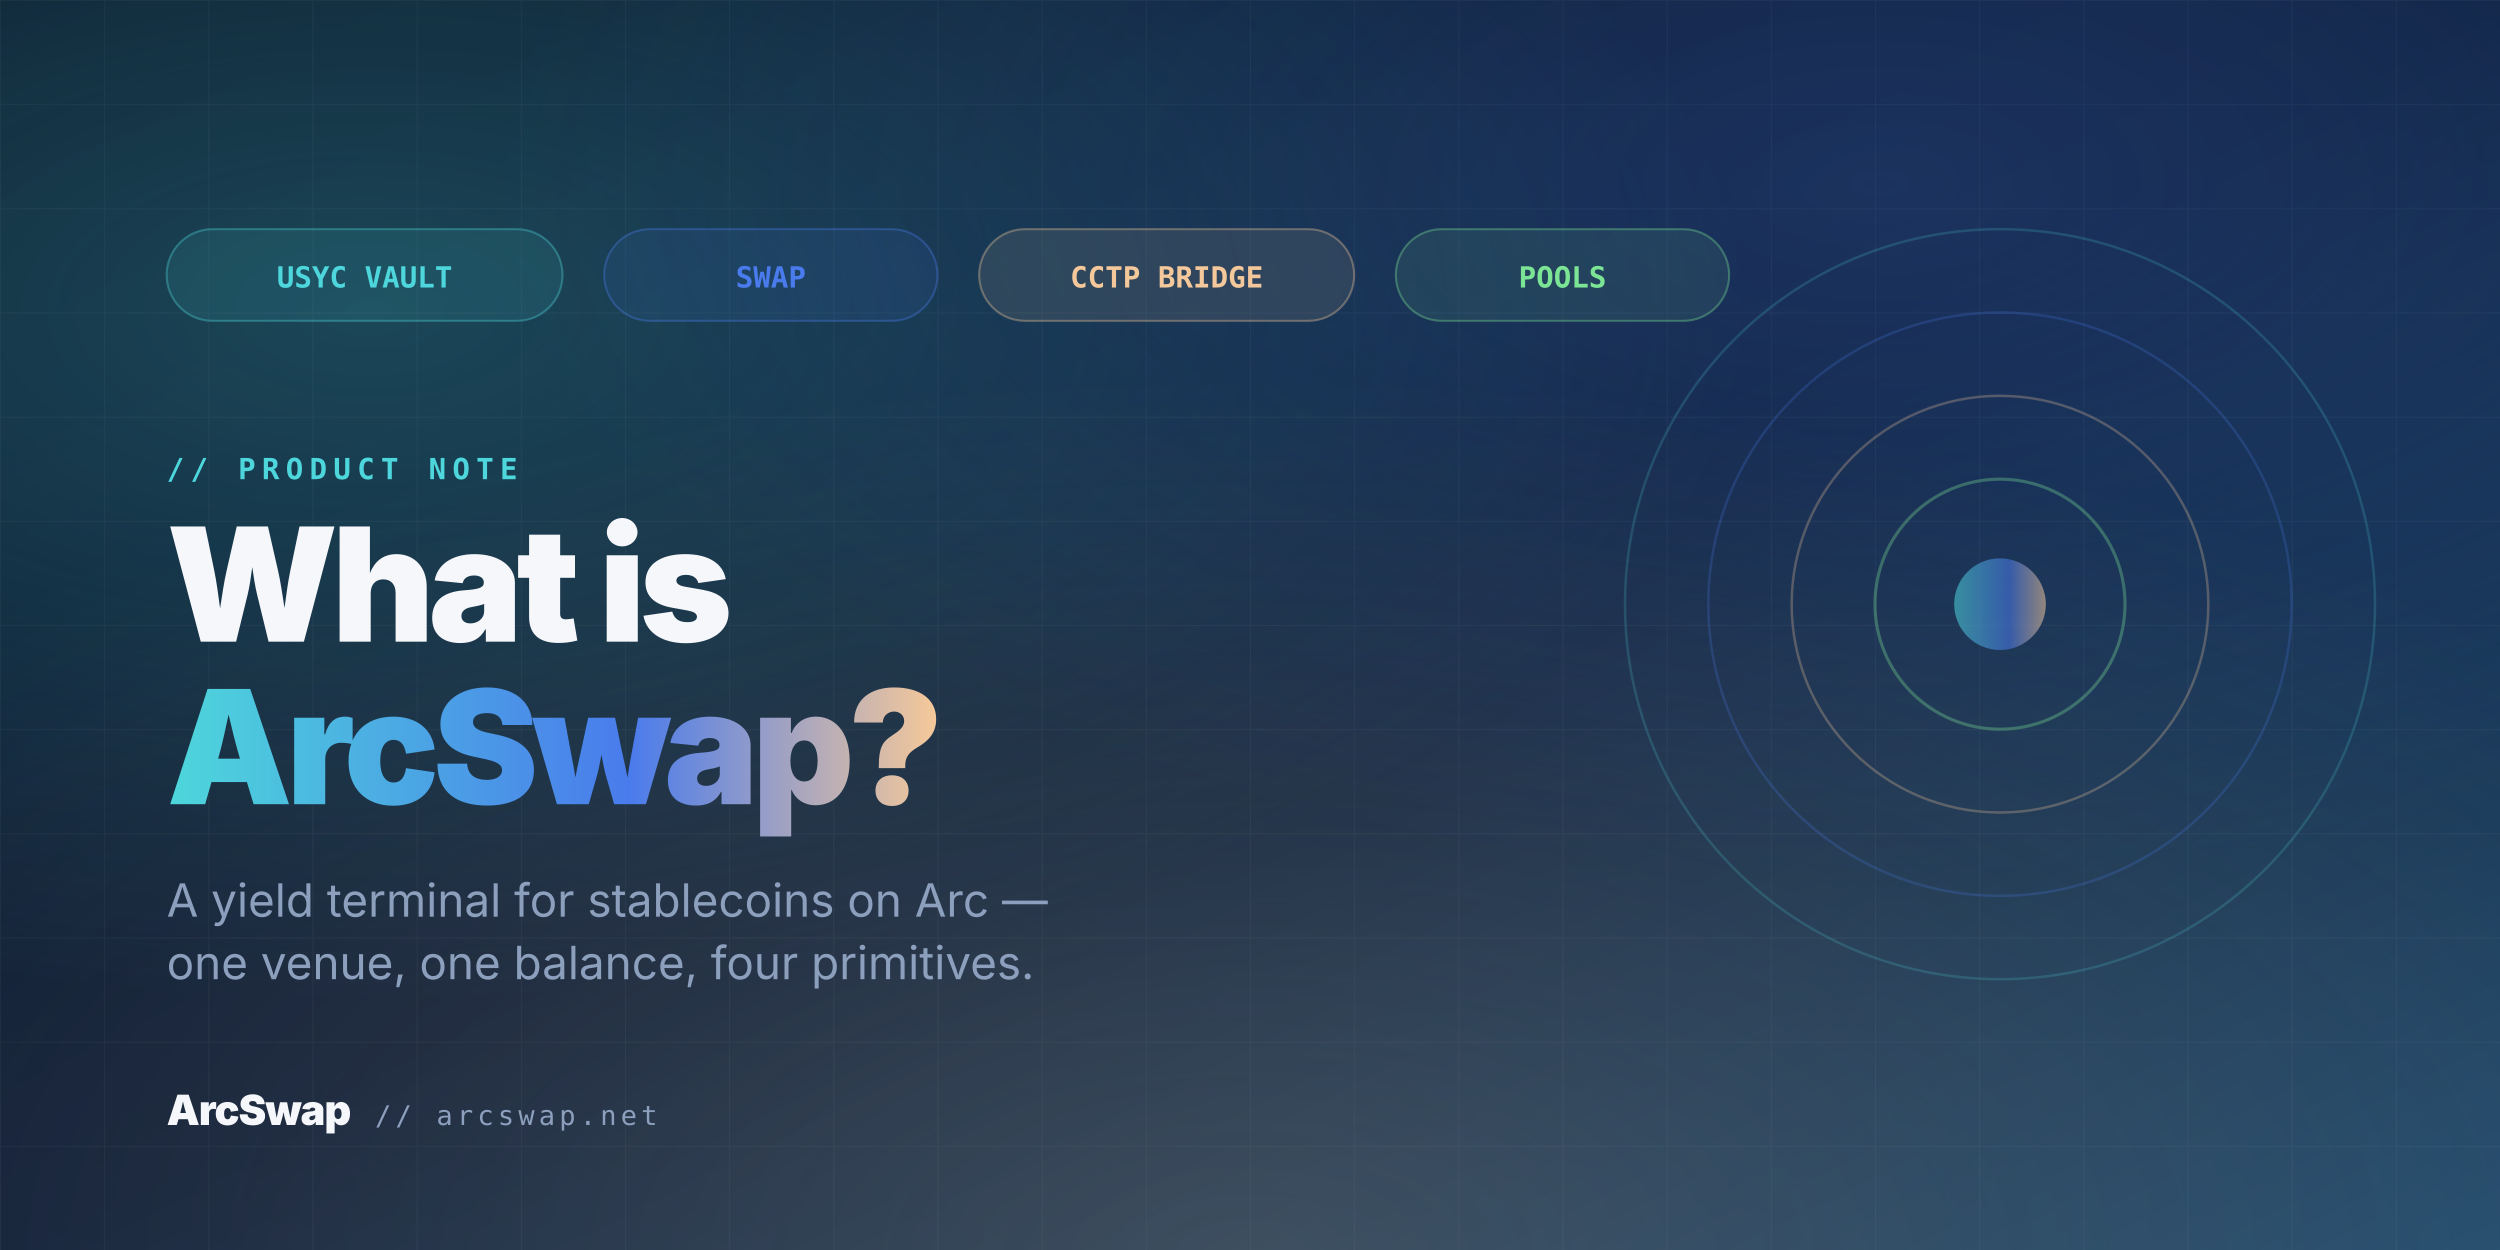
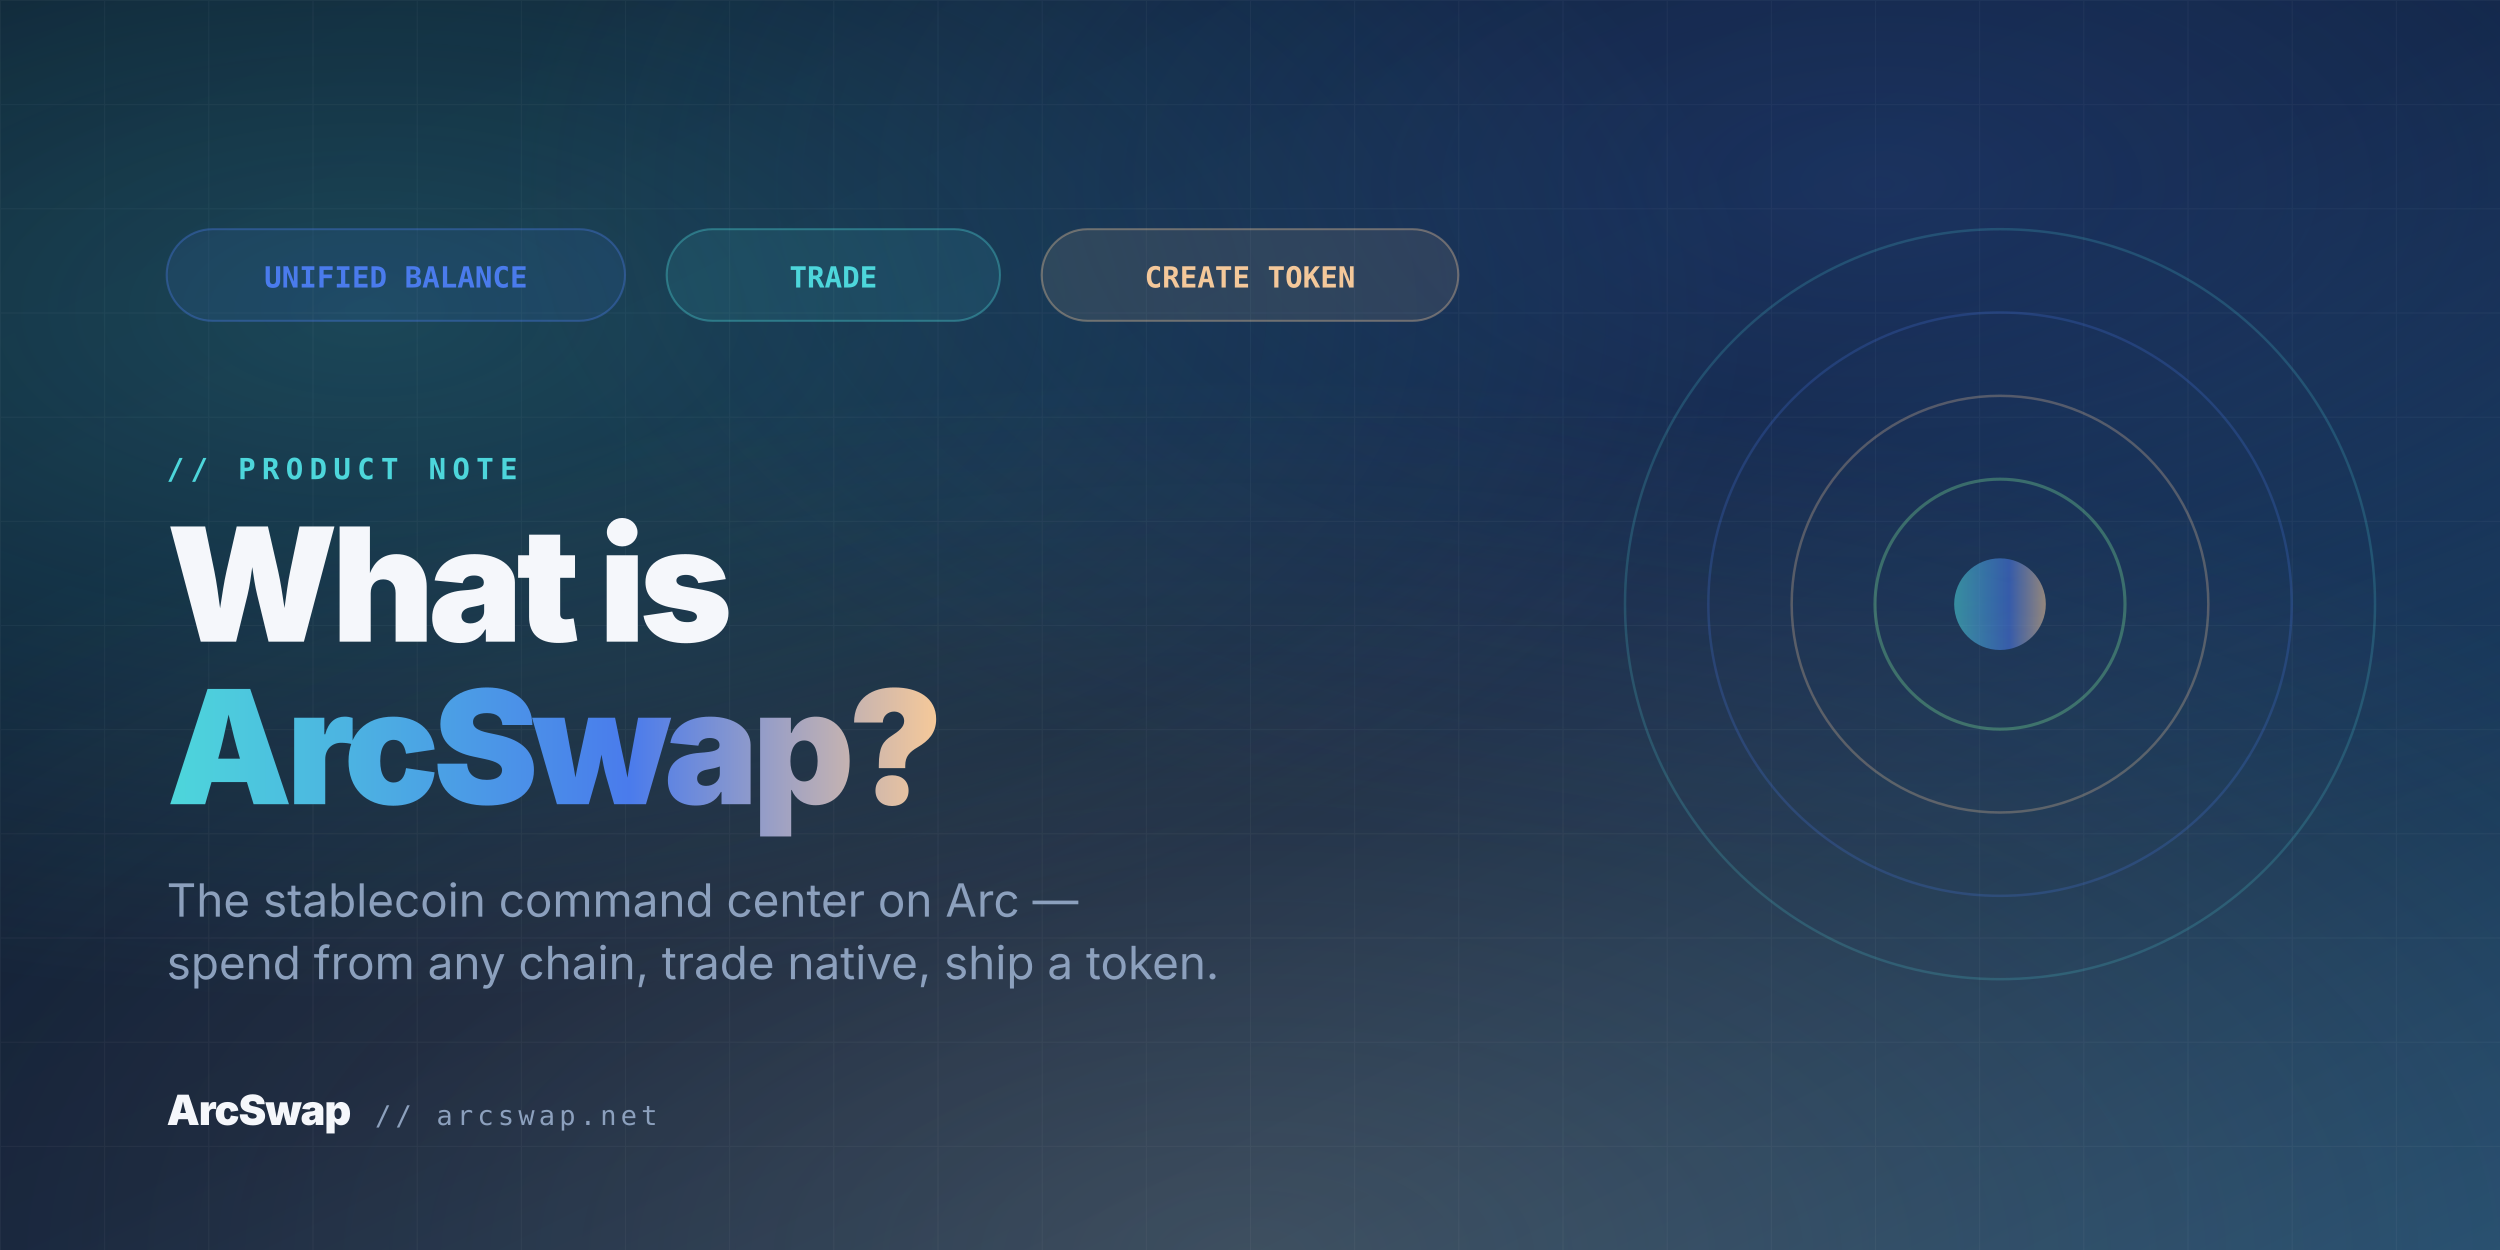
<svg xmlns="http://www.w3.org/2000/svg" viewBox="0 0 1200 600" width="1200" height="600">
  <defs>
    <linearGradient id="bg" x1="0" y1="0" x2="1" y2="1">
      <stop offset="0" stop-color="#0A1628" />
      <stop offset=".5" stop-color="#0E1F39" />
      <stop offset="1" stop-color="#1E4A6E" />
    </linearGradient>
    <linearGradient id="brand" x1="0" y1="0" x2="1" y2="0">
      <stop offset="0" stop-color="#4DD6DB" />
      <stop offset=".6" stop-color="#4A7BEC" />
      <stop offset="1" stop-color="#F4C89A" />
    </linearGradient>
    <radialGradient id="orb1" cx=".15" cy=".25" r=".55">
      <stop offset="0" stop-color="#4DD6DB" stop-opacity=".24" />
      <stop offset="1" stop-color="#4DD6DB" stop-opacity="0" />
    </radialGradient>
    <radialGradient id="orb2" cx=".75" cy=".15" r=".55">
      <stop offset="0" stop-color="#4A7BEC" stop-opacity=".22" />
      <stop offset="1" stop-color="#4A7BEC" stop-opacity="0" />
    </radialGradient>
    <radialGradient id="orb3" cx=".5" cy="1" r=".7">
      <stop offset="0" stop-color="#F4C89A" stop-opacity=".18" />
      <stop offset="1" stop-color="#F4C89A" stop-opacity="0" />
    </radialGradient>
    <pattern id="grid" width="50" height="50" patternUnits="userSpaceOnUse">
      <path d="M 50 0 L 0 0 0 50" fill="none" stroke="rgba(255,255,255,0.04)" stroke-width="1" />
    </pattern>
  </defs>
  <rect width="1200" height="600" fill="url(#bg)" />
  <rect width="1200" height="600" fill="url(#grid)" />
  <rect width="1200" height="600" fill="url(#orb1)" />
  <rect width="1200" height="600" fill="url(#orb2)" />
  <rect width="1200" height="600" fill="url(#orb3)" />
  <g font-family="DM Mono, monospace" font-size="14" font-weight="600">
    <g transform="translate(80 110)">
-       <rect width="190" height="44" rx="22" fill="rgba(77,214,219,0.10)" stroke="rgba(77,214,219,0.35)" />
-       <text x="95" y="28" fill="#4DD6DB" text-anchor="middle">USYC VAULT</text>
+       <rect width="220" height="44" rx="22" fill="rgba(74,123,236,0.10)" stroke="rgba(74,123,236,0.35)" />
+       <text x="110" y="28" fill="#4A7BEC" text-anchor="middle">UNIFIED BALANCE</text>
    </g>
-     <g transform="translate(290 110)">
-       <rect width="160" height="44" rx="22" fill="rgba(74,123,236,0.10)" stroke="rgba(74,123,236,0.35)" />
-       <text x="80" y="28" fill="#4A7BEC" text-anchor="middle">SWAP</text>
+     <g transform="translate(320 110)">
+       <rect width="160" height="44" rx="22" fill="rgba(77,214,219,0.10)" stroke="rgba(77,214,219,0.35)" />
+       <text x="80" y="28" fill="#4DD6DB" text-anchor="middle">TRADE</text>
    </g>
-     <g transform="translate(470 110)">
-       <rect width="180" height="44" rx="22" fill="rgba(244,200,154,0.10)" stroke="rgba(244,200,154,0.35)" />
-       <text x="90" y="28" fill="#F4C89A" text-anchor="middle">CCTP BRIDGE</text>
-     </g>
-     <g transform="translate(670 110)">
-       <rect width="160" height="44" rx="22" fill="rgba(123,228,149,0.10)" stroke="rgba(123,228,149,0.35)" />
-       <text x="80" y="28" fill="#7BE495" text-anchor="middle">POOLS</text>
+     <g transform="translate(500 110)">
+       <rect width="200" height="44" rx="22" fill="rgba(244,200,154,0.10)" stroke="rgba(244,200,154,0.35)" />
+       <text x="100" y="28" fill="#F4C89A" text-anchor="middle">CREATE TOKEN</text>
    </g>
  </g>
  <g transform="translate(80 230)">
    <text x="0" y="0" font-family="DM Mono, monospace" font-size="14" font-weight="600" fill="#4DD6DB" letter-spacing="3">// PRODUCT NOTE</text>
    <text x="0" y="78" font-family="Inter, sans-serif" font-size="76" font-weight="900" fill="#F5F7FB" letter-spacing="-3">What is</text>
    <text x="0" y="156" font-family="Inter, sans-serif" font-size="76" font-weight="900" fill="url(#brand)" letter-spacing="-3">ArcSwap?</text>
-     <text x="0" y="210" font-family="Inter, sans-serif" font-size="22" font-weight="400" fill="#8CA0BD">A yield terminal for stablecoins on Arc —</text>
-     <text x="0" y="240" font-family="Inter, sans-serif" font-size="22" font-weight="400" fill="#8CA0BD">one venue, one balance, four primitives.</text>
+     <text x="0" y="210" font-family="Inter, sans-serif" font-size="22" font-weight="400" fill="#8CA0BD">The stablecoin command center on Arc —</text>
+     <text x="0" y="240" font-family="Inter, sans-serif" font-size="22" font-weight="400" fill="#8CA0BD">spend from any chain, trade native, ship a token.</text>
  </g>
  <g transform="translate(960 290)" opacity=".55">
    <circle r="180" fill="none" stroke="#4DD6DB" stroke-width="1.2" opacity=".35" />
    <circle r="140" fill="none" stroke="#4A7BEC" stroke-width="1.2" opacity=".4" />
    <circle r="100" fill="none" stroke="#F4C89A" stroke-width="1.2" opacity=".5" />
    <circle r="60" fill="none" stroke="#7BE495" stroke-width="1.5" opacity=".6" />
    <circle r="22" fill="url(#brand)" />
  </g>
  <g transform="translate(80 540)">
    <text x="0" y="0" font-family="Inter, sans-serif" font-size="20" font-weight="900" fill="#F5F7FB" letter-spacing="-.5">ArcSwap</text>
    <text x="100" y="0" font-family="DM Mono, monospace" font-size="13" fill="#8CA0BD" letter-spacing="2">// arcswap.net</text>
  </g>
</svg>
